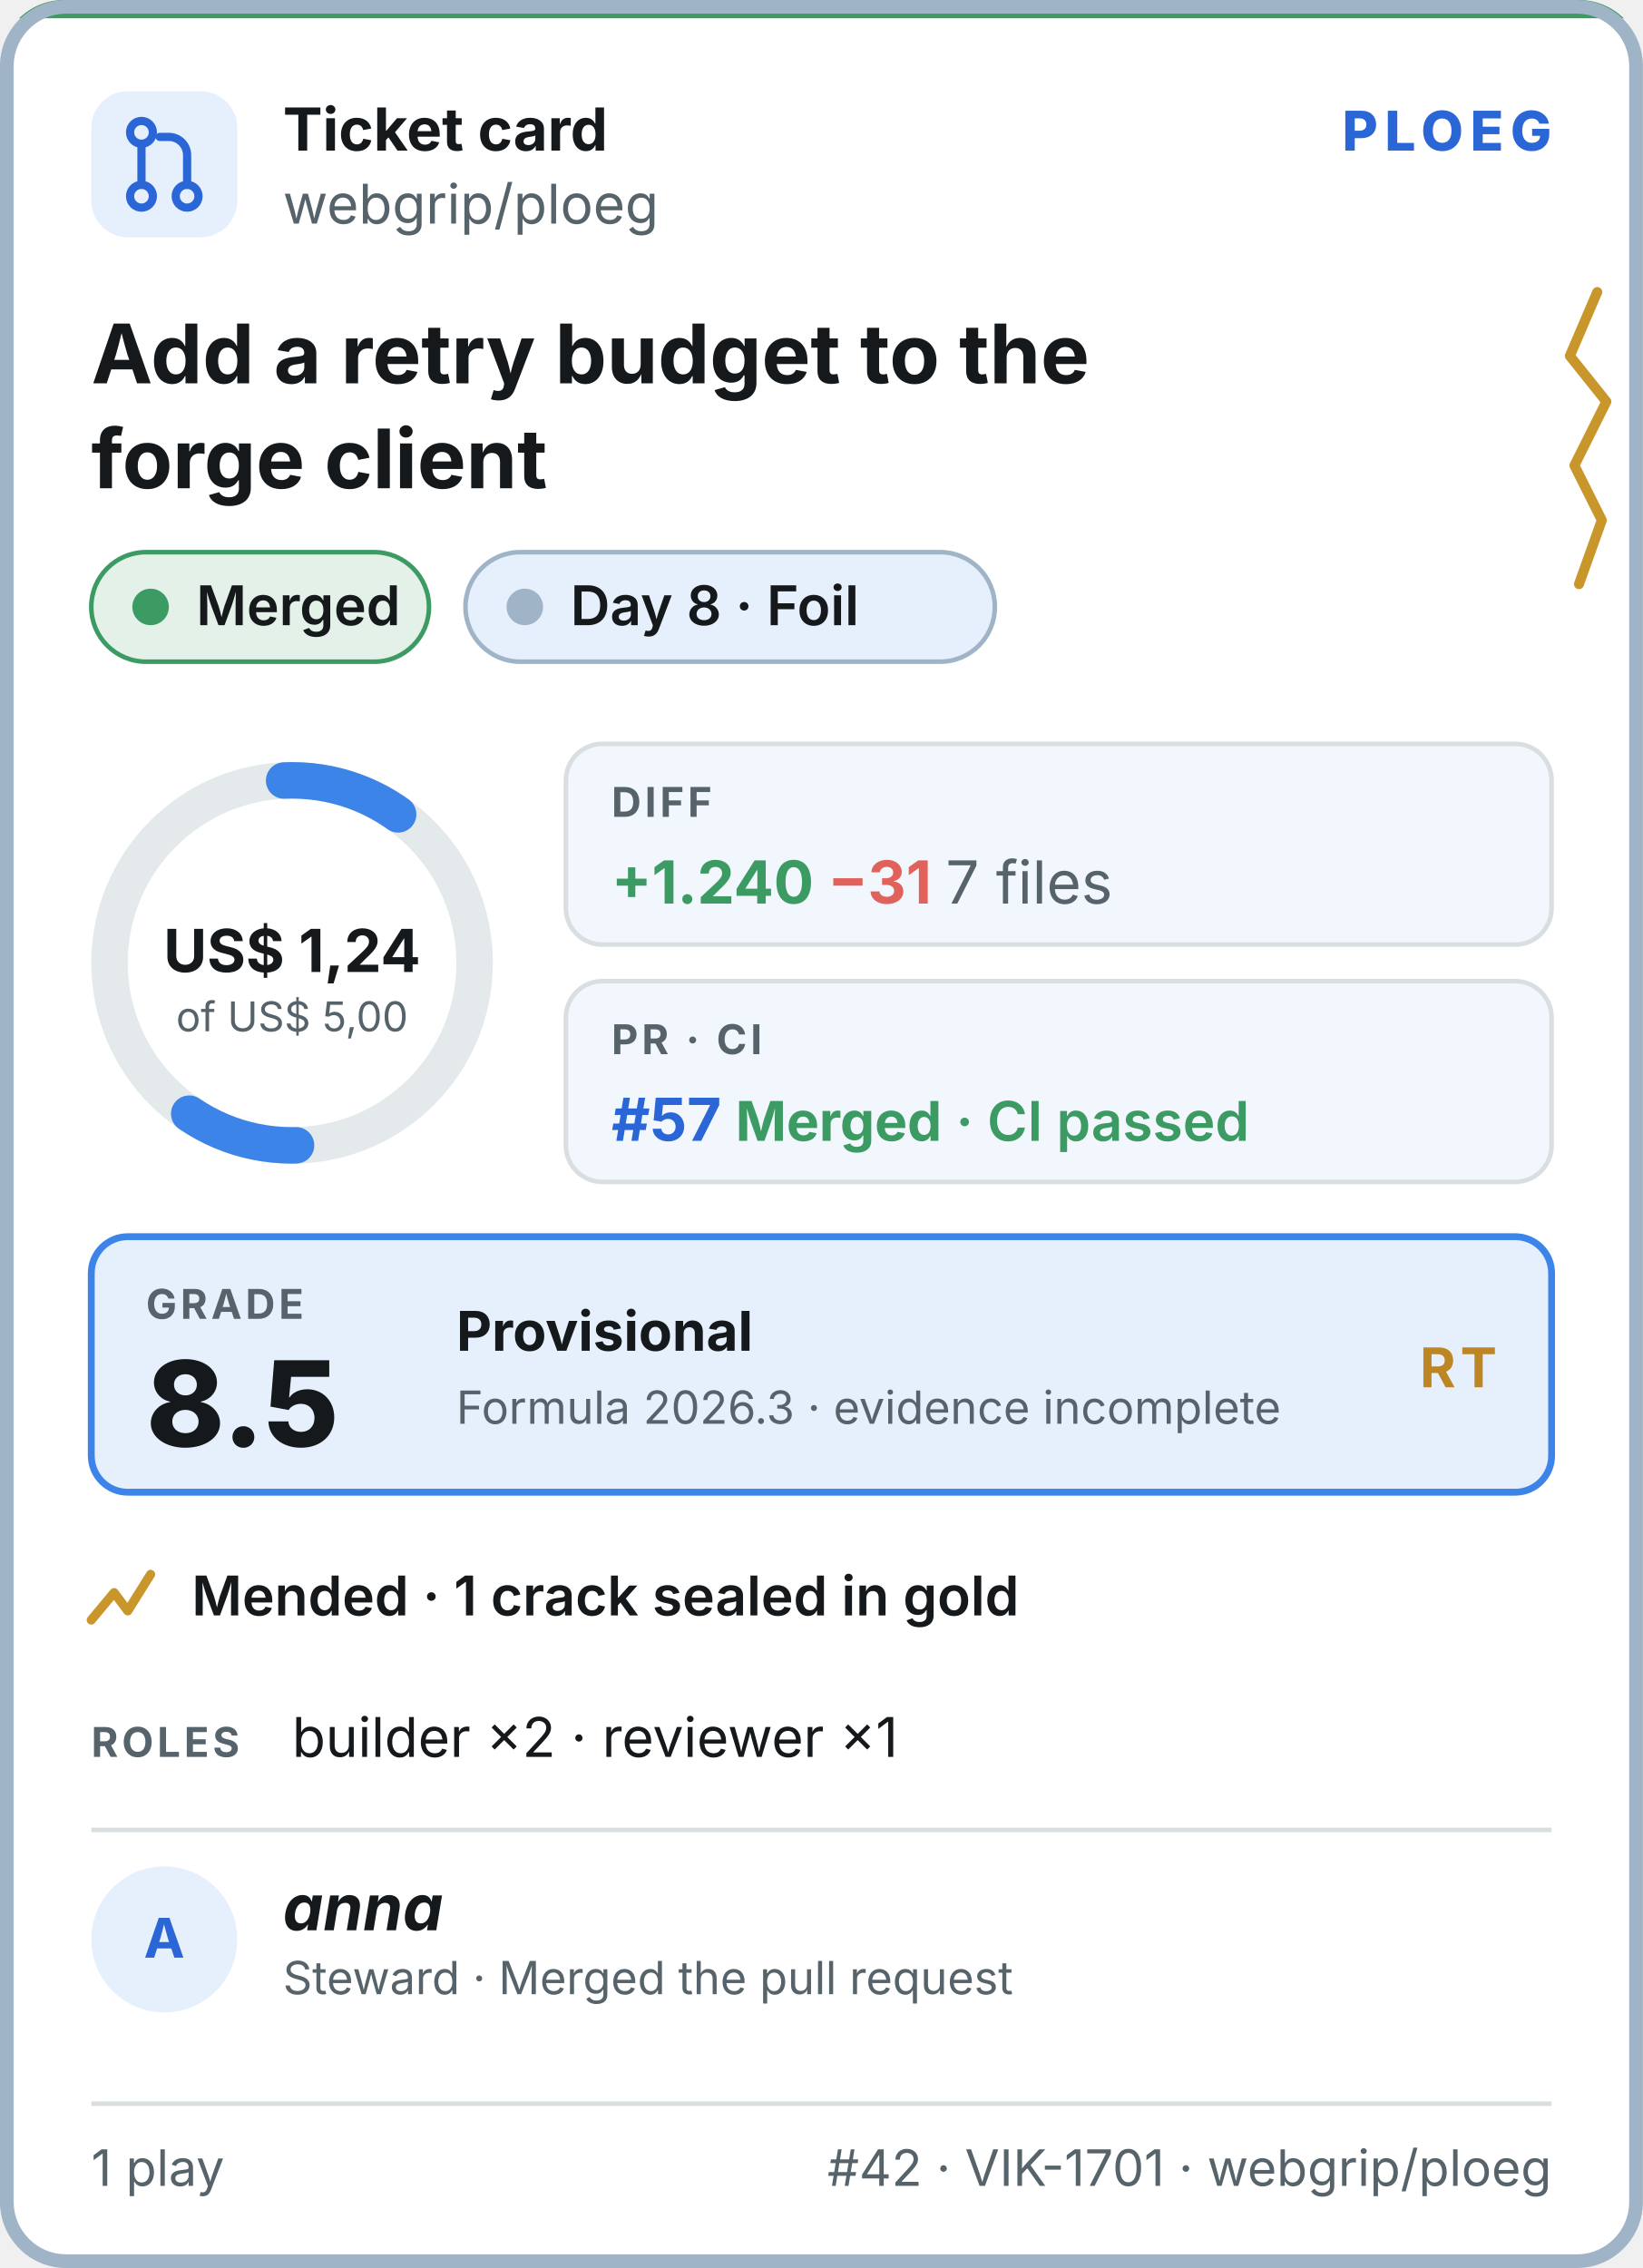
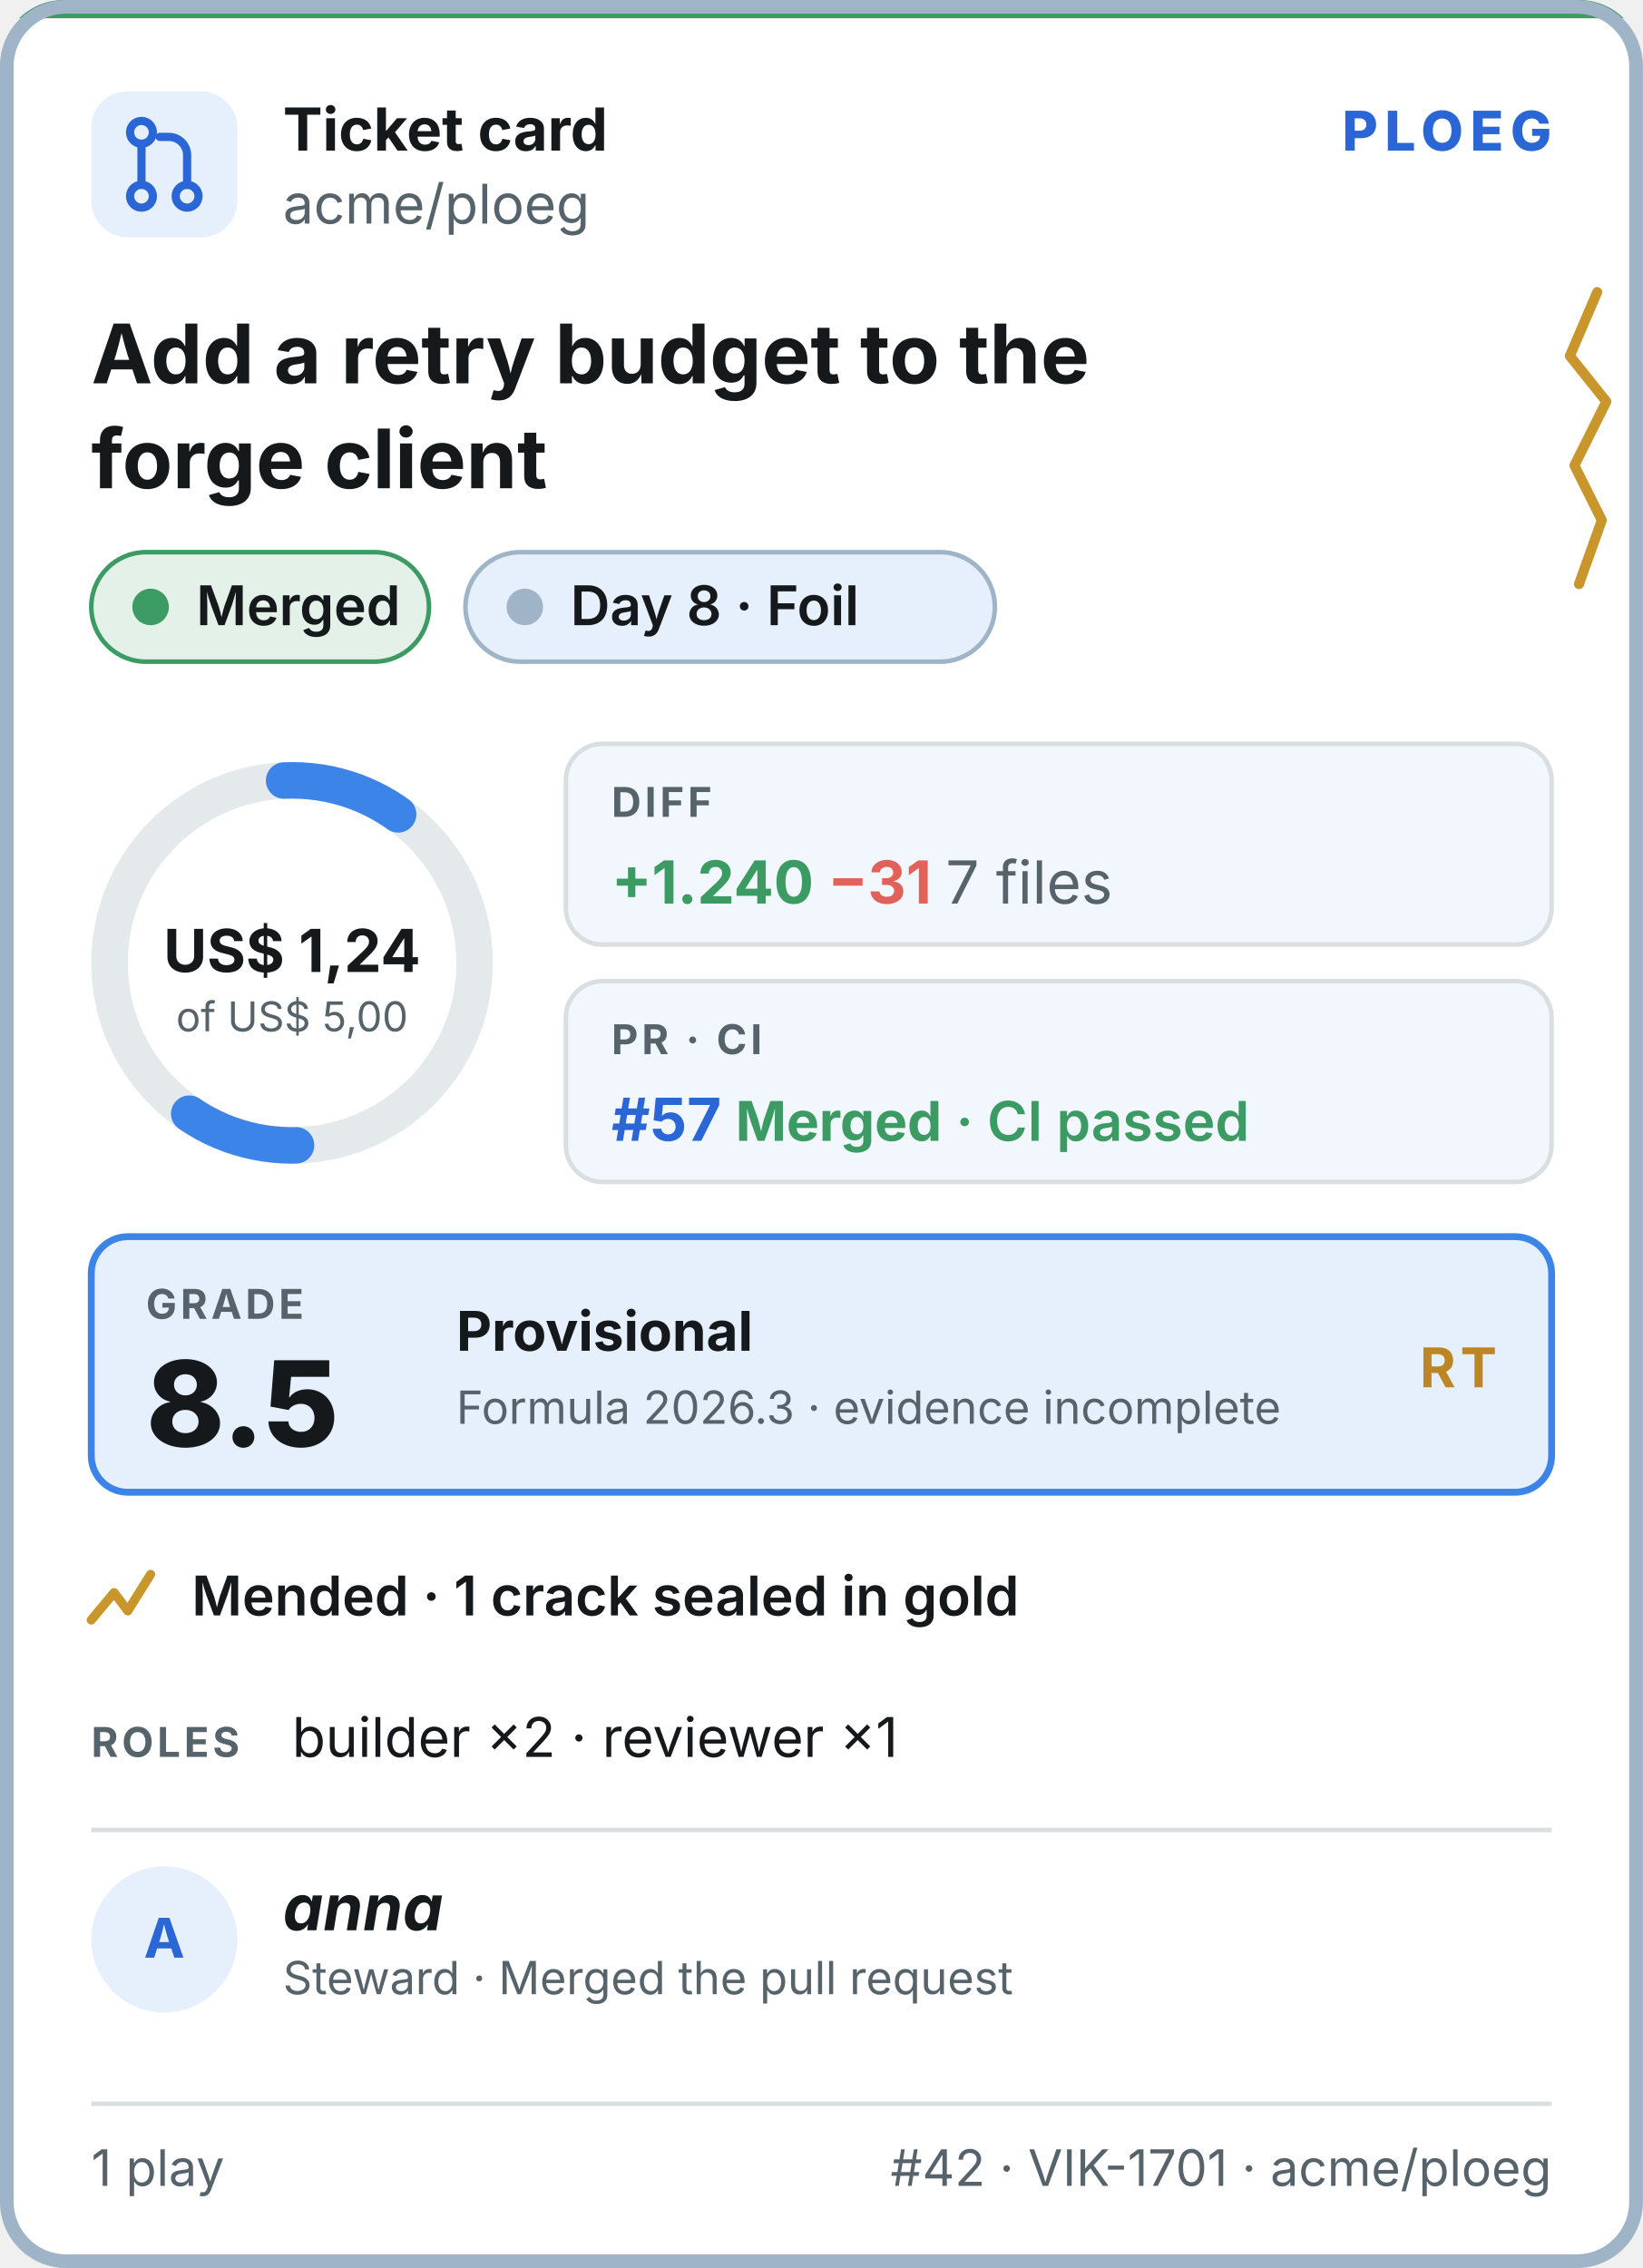
<svg xmlns="http://www.w3.org/2000/svg" width="360" height="497" viewBox="0 0 360 497" role="img" aria-labelledby="card-title card-desc">
  <defs>
    <clipPath id="card-clip">
      <rect x="0" y="0" width="360" height="497" rx="14" />
    </clipPath>
    <linearGradient id="card-sheen" x1="0" y1="0" x2="1" y2="1">
      <stop offset="0" stop-color="#FFFFFF" stop-opacity="0" />
      <stop offset="0.5" stop-color="#9FB4C7" stop-opacity="0.16" />
      <stop offset="1" stop-color="#FFFFFF" stop-opacity="0" />
    </linearGradient>
  </defs>
  <g font-family="Inter, -apple-system, 'Segoe UI', Roboto, Helvetica, Arial, sans-serif">
    <rect x="0.5" y="0.5" width="359" height="496" rx="14" fill="#FFFFFF" stroke="#D9DFE1" />
    <g clip-path="url(#card-clip)">
      <rect x="0" y="0" width="360" height="4" fill="#3C9A63" />
    </g>
    <rect x="1.5" y="1.5" width="357" height="494" rx="13" fill="none" stroke="#9FB4C7" stroke-width="3" data-finish="foil" />
    <rect x="20" y="20" width="32" height="32" rx="8" fill="#E6EFFC" />
    <g fill="none" stroke="#2A66D6" stroke-width="1.8" stroke-linecap="round">
      <circle cx="31" cy="29" r="2.5" />
      <circle cx="31" cy="43" r="2.5" />
      <circle cx="41" cy="43" r="2.5" />
      <path d="M31 31.5 V40.5 M41 40.5 V34 a4 4 0 0 0 -4 -4 H35" />
    </g>
    <text x="62" y="33" font-size="13" font-weight="700" fill="#15191C">Ticket card</text>
-     <text x="62" y="49" font-size="12" fill="#56636A">webgrip/ploeg</text>
+     <text x="62" y="49" font-size="12" fill="#56636A">acme/ploeg</text>
    <text x="340" y="33" font-size="12" font-weight="800" letter-spacing="1.5" text-anchor="end" fill="#2A66D6">PLOEG</text>
    <text x="20" y="84" font-size="18" font-weight="700" fill="#15191C">Add a retry budget to the</text>
    <text x="20" y="107" font-size="18" font-weight="700" fill="#15191C">forge client</text>
    <rect x="20" y="121" width="74" height="24" rx="12" fill="#3C9A63" fill-opacity="0.14" stroke="#3C9A63" />
    <circle cx="33" cy="133" r="4" fill="#3C9A63" />
    <text x="43" y="137" font-size="12" font-weight="600" fill="#15191C">Merged</text>
    <rect x="102" y="121" width="116" height="24" rx="12" fill="#E6EFFC" stroke="#9FB4C7" />
    <circle cx="115" cy="133" r="4" fill="#9FB4C7" />
    <text x="125" y="137" font-size="12" font-weight="600" fill="#15191C">Day 8 · Foil</text>
    <circle cx="64" cy="211" r="40" fill="none" stroke="#E4E9EB" stroke-width="8" />
    <circle cx="64" cy="211" r="40" fill="none" stroke="#3D84E8" stroke-width="8" stroke-linecap="round" pathLength="100" stroke-dasharray="24.8 100" transform="rotate(-90 64 211)" />
    <text x="64" y="213" font-size="13" font-weight="700" text-anchor="middle" fill="#15191C">US$ 1,24</text>
    <text x="64" y="226" font-size="9" text-anchor="middle" fill="#56636A">of US$ 5,00</text>
    <rect x="124" y="163" width="216" height="44" rx="8" fill="#E6EFFC" fill-opacity="0.5" stroke="#D9DFE1" />
    <text x="134" y="179" font-size="9" font-weight="700" letter-spacing="0.8" fill="#56636A">DIFF</text>
    <text x="134" y="198" font-size="13" font-weight="700">
      <tspan fill="#3C9A63">+1.240</tspan>
      <tspan fill="#E0625A">−31</tspan>
      <tspan font-weight="400" fill="#56636A">7 files</tspan>
    </text>
    <rect x="124" y="215" width="216" height="44" rx="8" fill="#E6EFFC" fill-opacity="0.5" stroke="#D9DFE1" />
    <text x="134" y="231" font-size="9" font-weight="700" letter-spacing="0.8" fill="#56636A">PR · CI</text>
    <text x="134" y="250" font-size="13" font-weight="700" fill="#2A66D6">#57 <tspan font-size="12" fill="#3C9A63">Merged</tspan>
      <tspan font-size="12" font-weight="600" fill="#3C9A63">· CI passed</tspan>
    </text>
    <rect x="20" y="271" width="320" height="56" rx="8" fill="#E6EFFC" stroke="#3D84E8" stroke-width="1.5" data-slot="grade" />
    <text x="32" y="289" font-size="9" font-weight="700" letter-spacing="0.8" fill="#56636A">GRADE</text>
    <text x="32" y="317" font-size="26" font-weight="800" fill="#15191C">8.5</text>
    <text x="100" y="296" font-size="12" font-weight="700" fill="#15191C">Provisional</text>
    <text x="100" y="312" font-size="10" fill="#56636A">Formula 2026.3 · evidence incomplete</text>
    <text x="328" y="304" font-size="12" font-weight="700" letter-spacing="1" text-anchor="end" fill="#BC8624">RT</text>
    <g data-slot="condition">
      <path d="M20 355 l5 -6 l3 4 l5 -8" fill="none" stroke="#C9962B" stroke-width="2" stroke-linecap="round" stroke-linejoin="round" />
      <text x="42" y="354" font-size="12" font-weight="600" fill="#15191C">Mended · 1 crack sealed in gold</text>
    </g>
    <text x="20" y="385" font-size="9" font-weight="700" letter-spacing="0.8" fill="#56636A">ROLES</text>
    <text x="64" y="385" font-size="12" fill="#15191C">builder ×2 · reviewer ×1</text>
    <line x1="20" y1="401" x2="340" y2="401" stroke="#D9DFE1" />
    <circle cx="36" cy="425" r="16" fill="#E6EFFC" />
    <text x="36" y="429" font-size="12" font-weight="700" text-anchor="middle" fill="#2A66D6">A</text>
    <text x="62" y="423" font-size="14" font-weight="700" font-style="italic" fill="#15191C">anna</text>
    <text x="62" y="437" font-size="10" fill="#56636A">Steward · Merged the pull request</text>
    <path d="M350 64 l-6 14 l8 10 l-7 14 l6 12 l-5 14" fill="none" stroke="#C9962B" stroke-width="2.2" stroke-linecap="round" stroke-linejoin="round" data-crack="1" />
    <line x1="20" y1="461" x2="340" y2="461" stroke="#D9DFE1" />
    <text x="20" y="479" font-size="11" fill="#56636A">1 play</text>
-     <text x="340" y="479" font-size="11" text-anchor="end" fill="#56636A">#42 · VIK-1701 · webgrip/ploeg</text>
+     <text x="340" y="479" font-size="11" text-anchor="end" fill="#56636A">#42 · VIK-1701 · acme/ploeg</text>
  </g>
</svg>
